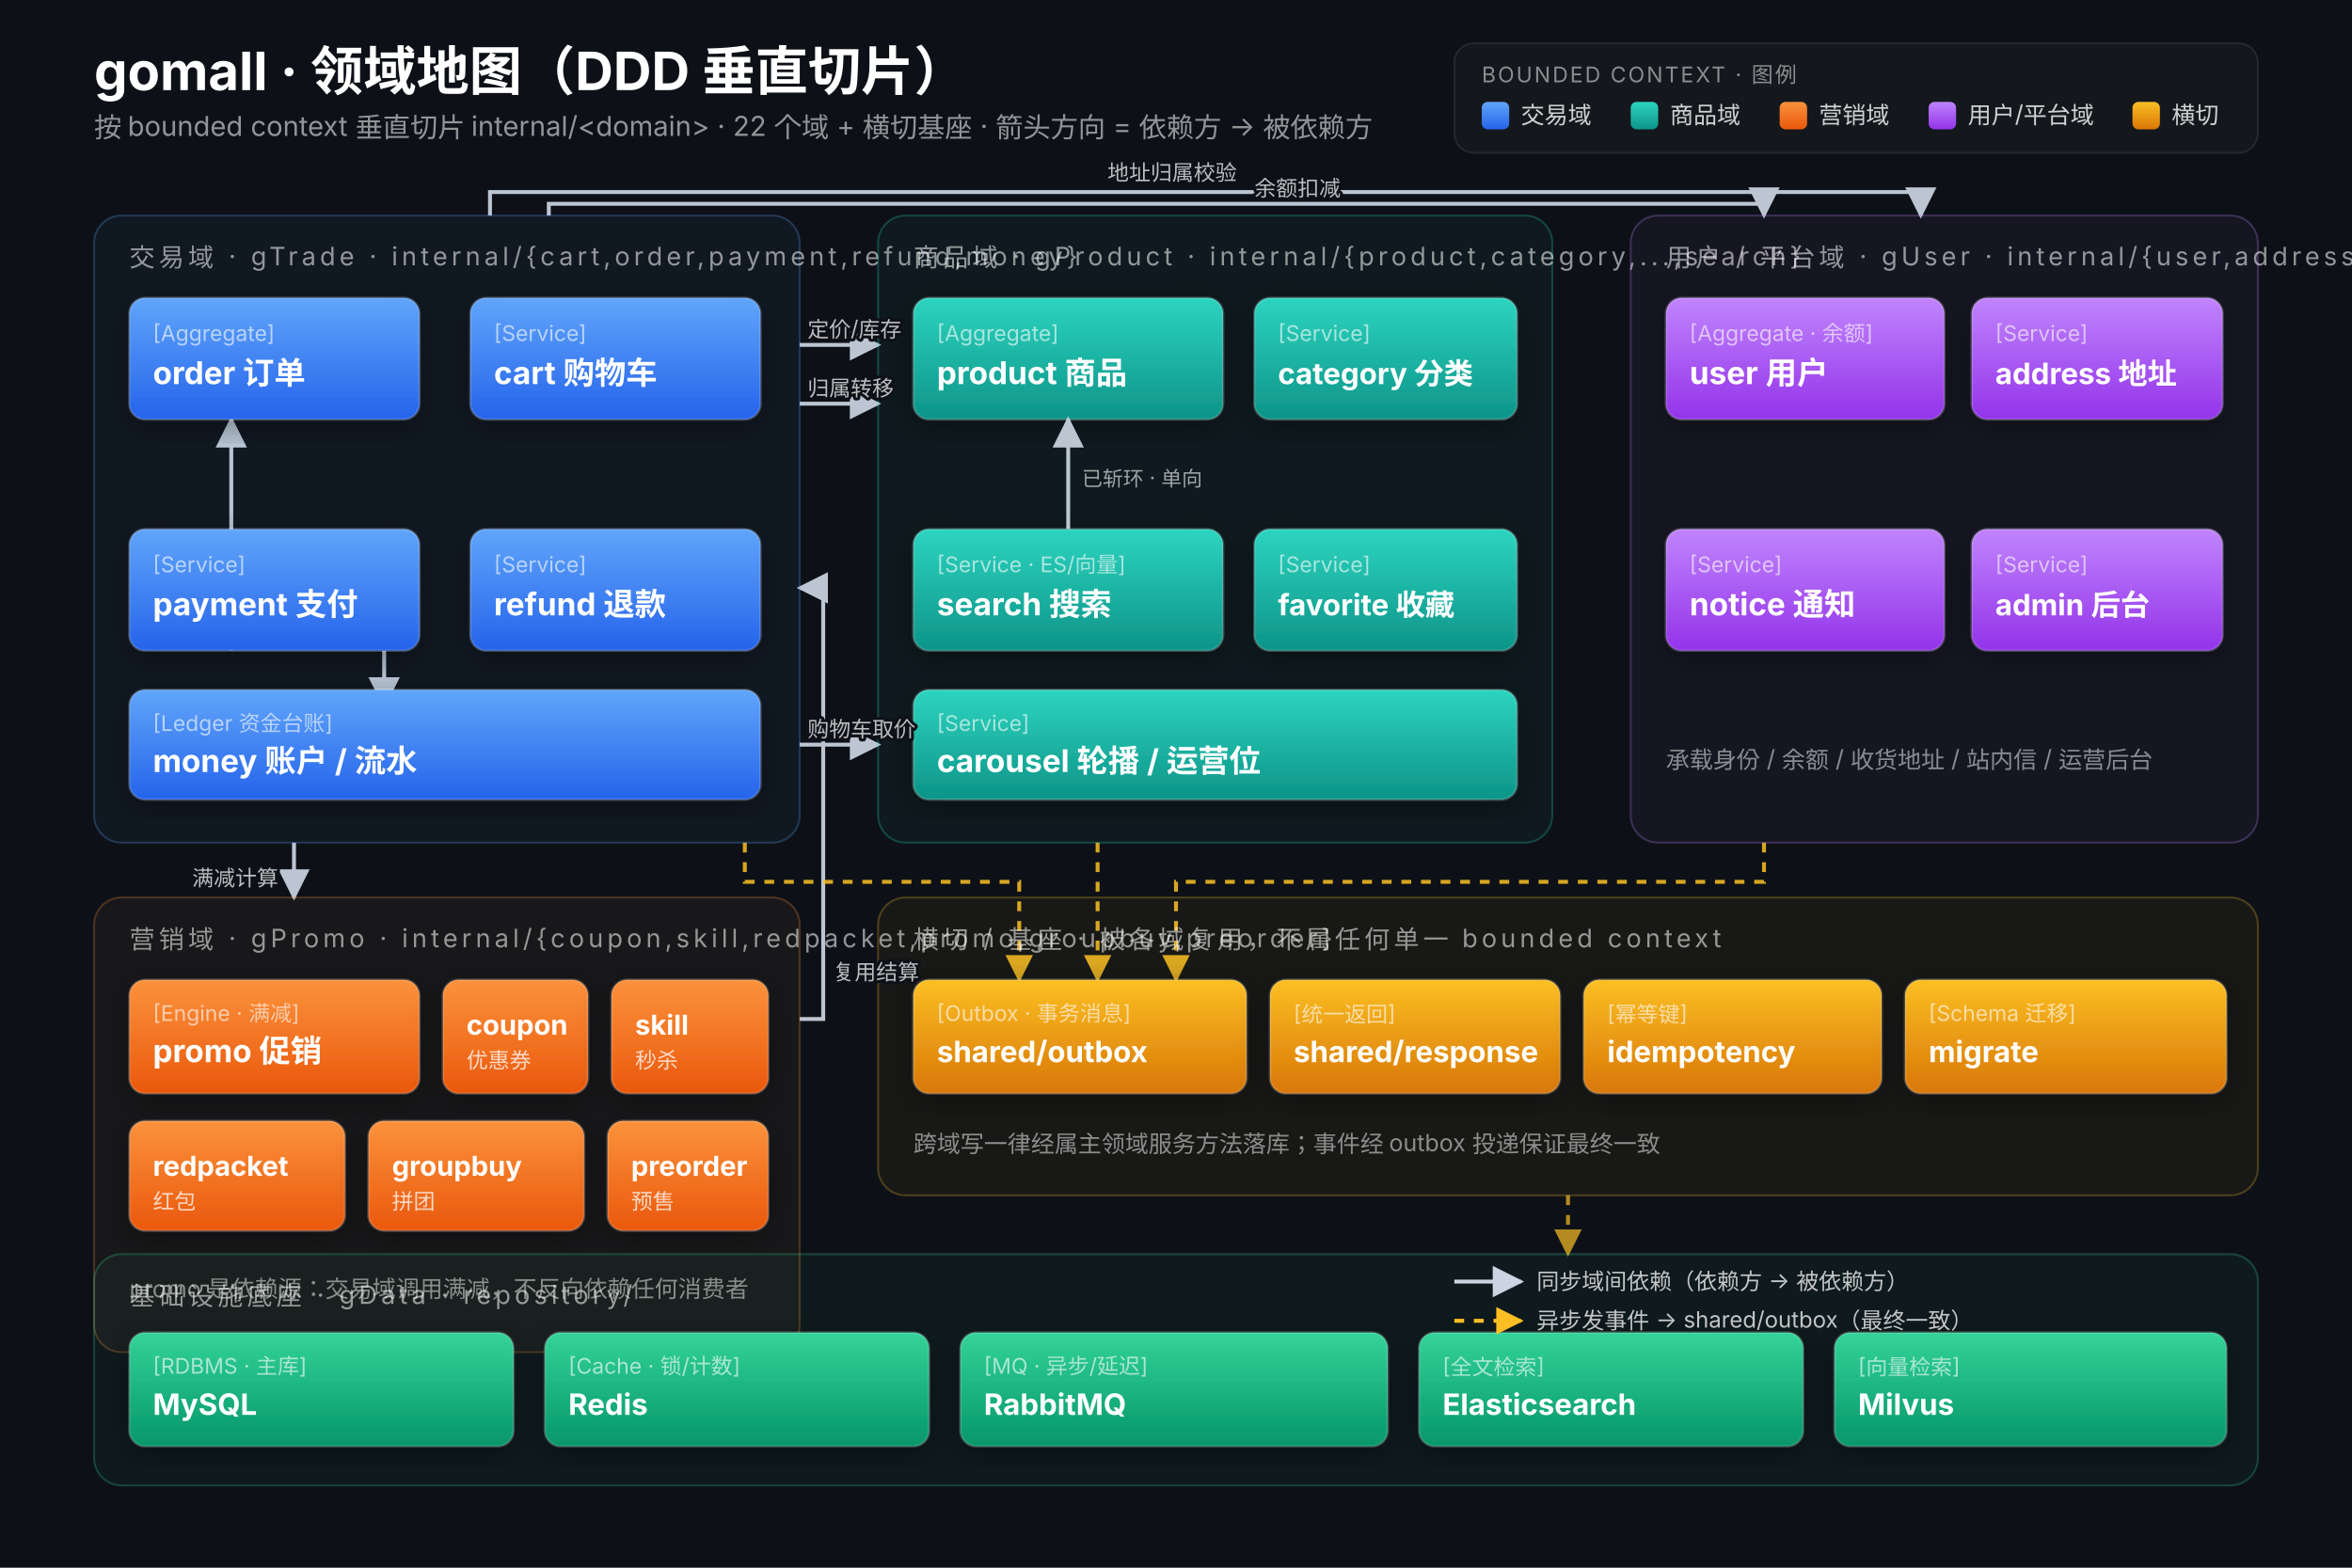
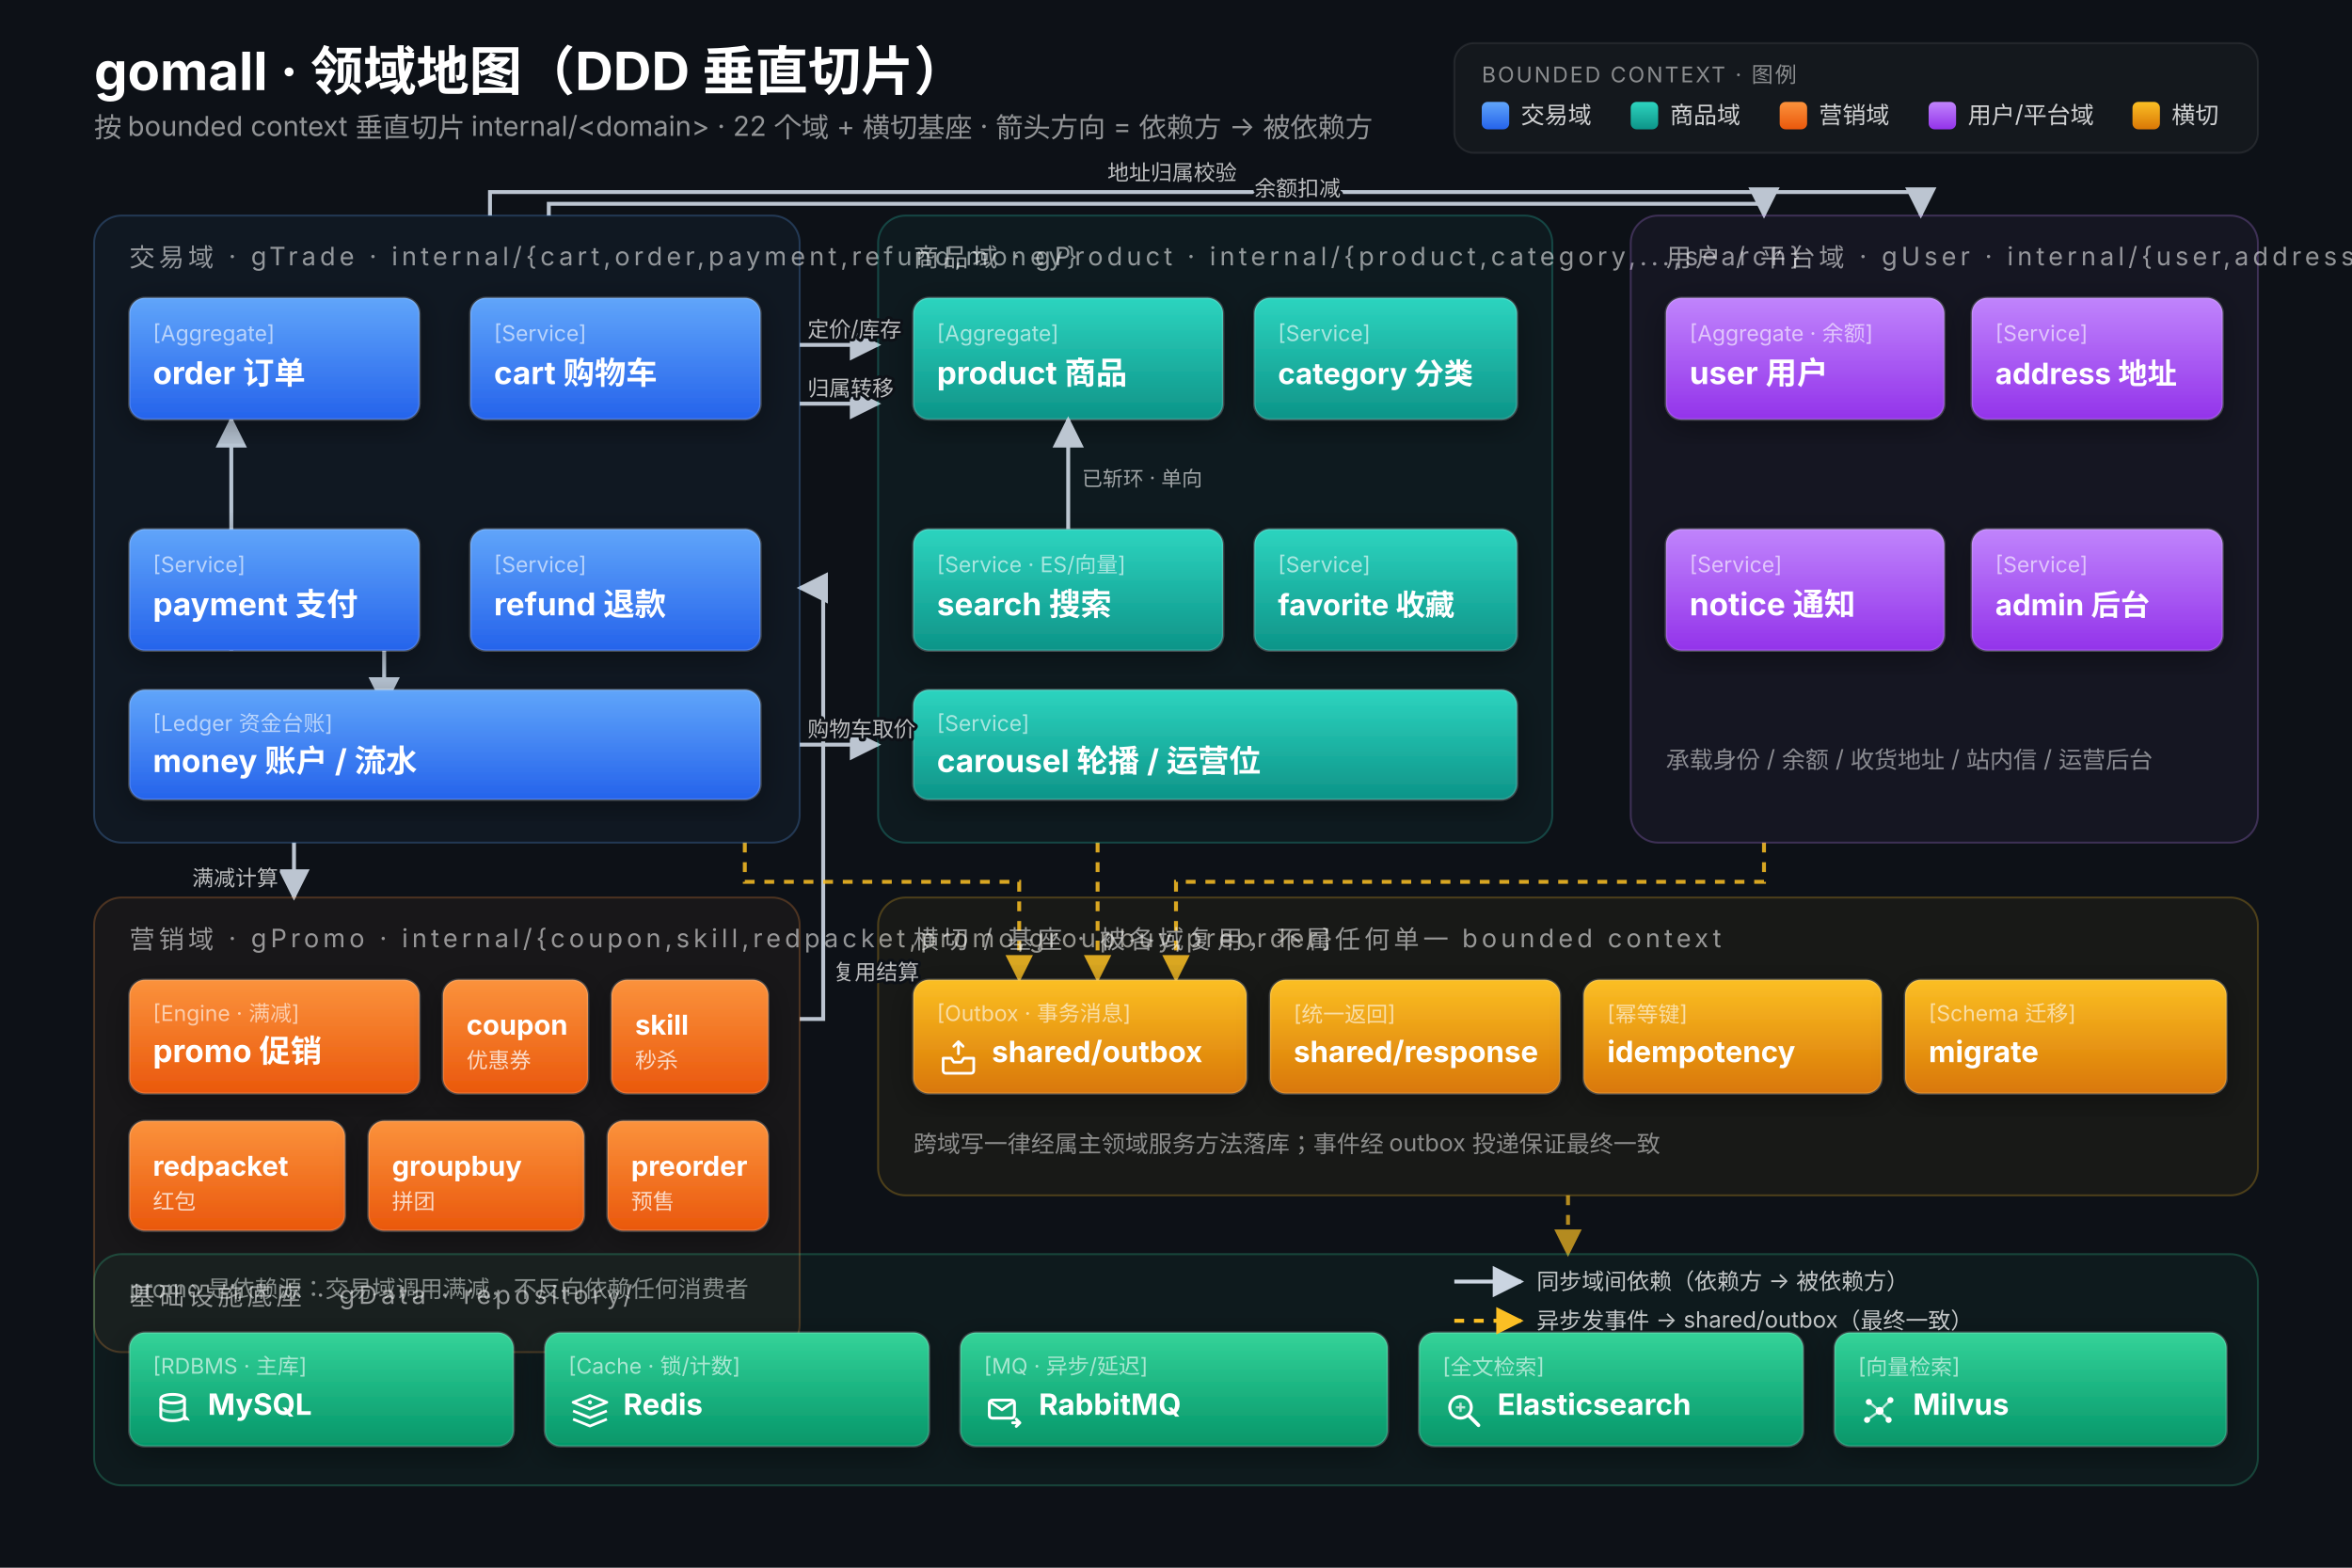
<svg xmlns="http://www.w3.org/2000/svg" viewBox="0 0 1200 800" font-family="'Inter','SF Pro Display','Segoe UI',system-ui,sans-serif">
  <defs>
    <linearGradient id="gClient" x1="0" y1="0" x2="0" y2="1">
      <stop offset="0" stop-color="#f472b6" />
      <stop offset="1" stop-color="#a855f7" />
    </linearGradient>
    <linearGradient id="gGate" x1="0" y1="0" x2="0" y2="1">
      <stop offset="0" stop-color="#38bdf8" />
      <stop offset="1" stop-color="#0ea5e9" />
    </linearGradient>
    <linearGradient id="gTrade" x1="0" y1="0" x2="0" y2="1">
      <stop offset="0" stop-color="#60a5fa" />
      <stop offset="1" stop-color="#2563eb" />
    </linearGradient>
    <linearGradient id="gProduct" x1="0" y1="0" x2="0" y2="1">
      <stop offset="0" stop-color="#2dd4bf" />
      <stop offset="1" stop-color="#0d9488" />
    </linearGradient>
    <linearGradient id="gPromo" x1="0" y1="0" x2="0" y2="1">
      <stop offset="0" stop-color="#fb923c" />
      <stop offset="1" stop-color="#ea580c" />
    </linearGradient>
    <linearGradient id="gUser" x1="0" y1="0" x2="0" y2="1">
      <stop offset="0" stop-color="#c084fc" />
      <stop offset="1" stop-color="#9333ea" />
    </linearGradient>
    <linearGradient id="gData" x1="0" y1="0" x2="0" y2="1">
      <stop offset="0" stop-color="#34d399" />
      <stop offset="1" stop-color="#059669" />
    </linearGradient>
    <linearGradient id="gMQ" x1="0" y1="0" x2="0" y2="1">
      <stop offset="0" stop-color="#fbbf24" />
      <stop offset="1" stop-color="#d97706" />
    </linearGradient>
    <filter id="shadow" x="-20%" y="-20%" width="140%" height="140%">
      <feDropShadow dx="0" dy="4" stdDeviation="8" flood-color="#000000" flood-opacity="0.35" />
    </filter>
    <filter id="glow" x="-50%" y="-50%" width="200%" height="200%">
      <feGaussianBlur stdDeviation="6" result="b" />
      <feMerge>
        <feMergeNode in="b" />
        <feMergeNode in="SourceGraphic" />
      </feMerge>
    </filter>
    <marker id="arrow" viewBox="0 0 10 10" refX="9" refY="5" markerWidth="7" markerHeight="7" orient="auto-start-reverse">
      <path d="M0,0 L10,5 L0,10 z" fill="#38bdf8" />
    </marker>
    <marker id="arrowA" viewBox="0 0 10 10" refX="9" refY="5" markerWidth="7" markerHeight="7" orient="auto-start-reverse">
      <path d="M0,0 L10,5 L0,10 z" fill="#fbbf24" />
    </marker>
    <marker id="arrowDep" viewBox="0 0 10 10" refX="9" refY="5" markerWidth="8" markerHeight="8" orient="auto-start-reverse">
      <path d="M0,0 L10,5 L0,10 z" fill="#cbd5e1" />
    </marker>
+     <symbol id="ic-mysql" viewBox="0 0 24 24">
+       <g fill="none" stroke="#ffffff" stroke-width="1.6" stroke-linejoin="round">
+         <ellipse cx="11" cy="5.2" rx="6.6" ry="2.4" />
+         <path d="M4.4 5.2 V15 c0 1.33 2.96 2.4 6.6 2.4 s6.6-1.07 6.6-2.4 V5.2" />
+         <path d="M4.4 10.1 c0 1.33 2.96 2.4 6.6 2.4 s6.6-1.07 6.6-2.4" stroke-opacity="0.65" />
+       </g>
+       <path d="M16.4 14.2 c2.2 0.2 3.4 1.6 4.2 3.4 c-1.7-0.7-2.6-0.5-3.4-0.2 c0.5-1.1 0.1-2.2-0.8-3.2 z" fill="#ffffff" />
+     </symbol>
+     <symbol id="ic-redis" viewBox="0 0 24 24">
+       <g fill="none" stroke="#ffffff" stroke-width="1.5" stroke-linejoin="round">
+         <path d="M2.6 7.2 L12 3.4 L21.4 7.2 L12 11 Z" />
+         <path d="M2.6 12 L12 15.8 L21.4 12" />
+         <path d="M2.6 16.6 L12 20.4 L21.4 16.6" />
+       </g>
+       <circle cx="12" cy="7.2" r="1.1" fill="#ffffff" />
+     </symbol>
+     <symbol id="ic-rabbitmq" viewBox="0 0 24 24">
+       <rect x="3" y="6" width="14" height="10" rx="1.6" fill="none" stroke="#ffffff" stroke-width="1.6" />
+       <path d="M3.6 7 L10 11.4 L16.4 7" fill="none" stroke="#ffffff" stroke-width="1.5" stroke-linejoin="round" />
+       <path d="M16 18.6 h4 m0 0 l-2-2 m2 2 l-2 2" fill="none" stroke="#ffffff" stroke-width="1.6" stroke-linecap="round" stroke-linejoin="round" />
+     </symbol>
+     <symbol id="ic-es" viewBox="0 0 24 24">
+       <circle cx="10" cy="10" r="6" fill="none" stroke="#ffffff" stroke-width="1.7" />
+       <path d="M14.6 14.6 L20 20" stroke="#ffffff" stroke-width="2" stroke-linecap="round" />
+       <path d="M7.4 10 h5.2 M10 7.4 v5.2" stroke="#ffffff" stroke-width="1.3" stroke-opacity="0.7" />
+     </symbol>
+     <symbol id="ic-milvus" viewBox="0 0 24 24">
+       <g stroke="#ffffff" stroke-width="1.3" stroke-opacity="0.7">
+         <path d="M6 7 L12 12 M18 6 L12 12 M5 17 L12 12 M17 17 L12 12" />
+       </g>
+       <g fill="#ffffff">
+         <circle cx="6" cy="7" r="1.7" />
+         <circle cx="18" cy="6" r="1.7" />
+         <circle cx="5" cy="17" r="1.7" />
+         <circle cx="17" cy="17" r="1.7" />
+         <circle cx="12" cy="12" r="2.2" />
+       </g>
+     </symbol>
+     <symbol id="ic-web3" viewBox="0 0 24 24">
+       <g fill="#ffffff">
+         <path d="M12 2 L18.4 12 L12 15.6 L5.6 12 Z" fill-opacity="0.95" />
+         <path d="M12 2 L18.4 12 L12 9.4 Z" fill-opacity="0.6" />
+         <path d="M12 16.9 L18.4 13.2 L12 22 L5.6 13.2 Z" />
+       </g>
+     </symbol>
+     <symbol id="ic-web" viewBox="0 0 24 24">
+       <rect x="3" y="4.5" width="18" height="15" rx="1.8" fill="none" stroke="#ffffff" stroke-width="1.6" />
+       <path d="M3 8.6 H21" stroke="#ffffff" stroke-width="1.6" />
+       <g fill="#ffffff">
+         <circle cx="5.6" cy="6.5" r="0.8" />
+         <circle cx="8" cy="6.5" r="0.8" />
+       </g>
+     </symbol>
+     <symbol id="ic-mobile" viewBox="0 0 24 24">
+       <rect x="7" y="3" width="10" height="18" rx="2.2" fill="none" stroke="#ffffff" stroke-width="1.6" />
+       <path d="M10.4 18 h3.2" stroke="#ffffff" stroke-width="1.6" stroke-linecap="round" />
+     </symbol>
+     <symbol id="ic-gateway" viewBox="0 0 24 24">
+       <path d="M12 2.6 L20 5.4 V11 c0 5.2-3.4 8.2-8 10.4 C7.4 19.2 4 16.2 4 11 V5.4 Z" fill="none" stroke="#ffffff" stroke-width="1.6" stroke-linejoin="round" />
+       <path d="M8.6 11.6 L11 14 L15.4 9" fill="none" stroke="#ffffff" stroke-width="1.7" stroke-linecap="round" stroke-linejoin="round" />
+     </symbol>
+     <symbol id="ic-outbox" viewBox="0 0 24 24">
+       <path d="M3.5 12 H8 l1.4 2.2 h4.2 L15 12 h5.5 V19 a1.4 1.4 0 0 1-1.4 1.4 H4.9 A1.4 1.4 0 0 1 3.5 19 Z" fill="none" stroke="#ffffff" stroke-width="1.5" stroke-linejoin="round" />
+       <path d="M12 9.6 V2.8 m0 0 L9.4 5.4 M12 2.8 l2.6 2.6" fill="none" stroke="#ffffff" stroke-width="1.5" stroke-linecap="round" stroke-linejoin="round" />
+     </symbol>
  </defs>
  <rect x="0" y="0" width="1200" height="800" fill="#0d1117" />
  <g>
    <text x="48" y="46" fill="#ffffff" font-size="27" font-weight="700">gomall · 领域地图（DDD 垂直切片）</text>
    <text x="48" y="70" fill="rgba(255,255,255,0.55)" font-size="14">
      按 bounded context 垂直切片 internal/&lt;domain&gt; · 22 个域 + 横切基座 · 箭头方向 = 依赖方 → 被依赖方
    </text>
  </g>
  <g transform="translate(742,22)" font-size="12">
    <rect x="0" y="0" width="410" height="56" rx="10" fill="rgba(255,255,255,0.03)" stroke="rgba(255,255,255,0.08)" />
    <text x="14" y="20" fill="rgba(255,255,255,0.5)" font-size="11" letter-spacing="1">BOUNDED CONTEXT · 图例</text>
    <rect x="14" y="30" width="14" height="14" rx="3" fill="url(#gTrade)" />
    <text x="34" y="41" fill="rgba(255,255,255,0.8)">交易域</text>
    <rect x="90" y="30" width="14" height="14" rx="3" fill="url(#gProduct)" />
    <text x="110" y="41" fill="rgba(255,255,255,0.8)">商品域</text>
    <rect x="166" y="30" width="14" height="14" rx="3" fill="url(#gPromo)" />
    <text x="186" y="41" fill="rgba(255,255,255,0.8)">营销域</text>
    <rect x="242" y="30" width="14" height="14" rx="3" fill="url(#gUser)" />
    <text x="262" y="41" fill="rgba(255,255,255,0.8)">用户/平台域</text>
    <rect x="346" y="30" width="14" height="14" rx="3" fill="url(#gMQ)" />
    <text x="366" y="41" fill="rgba(255,255,255,0.8)">横切</text>
  </g>
  <g stroke="#cbd5e1" stroke-width="2" fill="none" marker-end="url(#arrowDep)" opacity="0.92">
    <path d="M408,176 H448" />
    <path d="M150,430 V458" />
    <path d="M250,110 V98 H980 V110" />
    <path d="M408,206 H448" />
    <path d="M280,110 V104 H900 V110" />
    <path d="M196,332 V360" />
    <path d="M118,332 V214" />
  </g>
  <g stroke="#cbd5e1" stroke-width="2" fill="none" marker-end="url(#arrowDep)" opacity="0.92">
    <path d="M408,380 H448" />
    <path d="M408,520 H420 V300 H408" />
  </g>
  <g stroke="#fbbf24" stroke-width="2" fill="none" stroke-dasharray="5,5" marker-end="url(#arrowA)" opacity="0.85">
    <path d="M380,430 V450 H520 V500" />
    <path d="M560,430 V500" />
    <path d="M900,430 V450 H600 V500" />
  </g>
  <g stroke="#fbbf24" stroke-width="2" fill="none" stroke-dasharray="5,5" marker-end="url(#arrowA)" opacity="0.7">
    <path d="M800,610 V640" />
  </g>
  <g>
    <rect x="48" y="110" width="360" height="320" rx="14" fill="rgba(96,165,250,0.05)" stroke="rgba(96,165,250,0.25)" />
    <text x="66" y="136" fill="rgba(255,255,255,0.55)" font-size="13" letter-spacing="2">交易域 · gTrade · internal/{cart,order,payment,refund,money}</text>
    <g filter="url(#shadow)">
      <rect x="66" y="152" width="148" height="62" rx="8" fill="url(#gTrade)" stroke="rgba(255,255,255,0.16)" stroke-width="1.2" />
      <text x="78" y="174" fill="rgba(255,255,255,0.6)" font-size="11">[Aggregate]</text>
      <text x="78" y="196" fill="#fff" font-size="16" font-weight="700">order 订单</text>
    </g>
    <g filter="url(#shadow)">
      <rect x="66" y="270" width="148" height="62" rx="8" fill="url(#gTrade)" stroke="rgba(255,255,255,0.16)" stroke-width="1.2" />
      <text x="78" y="292" fill="rgba(255,255,255,0.6)" font-size="11">[Service]</text>
      <text x="78" y="314" fill="#fff" font-size="16" font-weight="700">payment 支付</text>
    </g>
    <g filter="url(#shadow)">
      <rect x="240" y="152" width="148" height="62" rx="8" fill="url(#gTrade)" stroke="rgba(255,255,255,0.16)" stroke-width="1.2" />
      <text x="252" y="174" fill="rgba(255,255,255,0.6)" font-size="11">[Service]</text>
      <text x="252" y="196" fill="#fff" font-size="16" font-weight="700">cart 购物车</text>
    </g>
    <g filter="url(#shadow)">
      <rect x="240" y="270" width="148" height="62" rx="8" fill="url(#gTrade)" stroke="rgba(255,255,255,0.16)" stroke-width="1.2" />
      <text x="252" y="292" fill="rgba(255,255,255,0.6)" font-size="11">[Service]</text>
      <text x="252" y="314" fill="#fff" font-size="16" font-weight="700">refund 退款</text>
    </g>
    <g filter="url(#shadow)">
      <rect x="66" y="352" width="322" height="56" rx="8" fill="url(#gTrade)" stroke="rgba(255,255,255,0.16)" stroke-width="1.2" />
      <text x="78" y="373" fill="rgba(255,255,255,0.6)" font-size="11">[Ledger 资金台账]</text>
      <text x="78" y="394" fill="#fff" font-size="16" font-weight="700">money 账户 / 流水</text>
    </g>
  </g>
  <g>
    <rect x="448" y="110" width="344" height="320" rx="14" fill="rgba(45,212,191,0.05)" stroke="rgba(45,212,191,0.25)" />
    <text x="466" y="136" fill="rgba(255,255,255,0.55)" font-size="13" letter-spacing="2">商品域 · gProduct · internal/{product,category,...,search}</text>
    <g filter="url(#shadow)">
      <rect x="466" y="152" width="158" height="62" rx="8" fill="url(#gProduct)" stroke="rgba(255,255,255,0.16)" stroke-width="1.2" />
      <text x="478" y="174" fill="rgba(255,255,255,0.6)" font-size="11">[Aggregate]</text>
      <text x="478" y="196" fill="#fff" font-size="16" font-weight="700">product 商品</text>
    </g>
    <g filter="url(#shadow)">
      <rect x="640" y="152" width="134" height="62" rx="8" fill="url(#gProduct)" stroke="rgba(255,255,255,0.16)" stroke-width="1.2" />
      <text x="652" y="174" fill="rgba(255,255,255,0.6)" font-size="11">[Service]</text>
      <text x="652" y="196" fill="#fff" font-size="15" font-weight="700">category 分类</text>
    </g>
    <g filter="url(#shadow)">
      <rect x="466" y="270" width="158" height="62" rx="8" fill="url(#gProduct)" stroke="rgba(255,255,255,0.16)" stroke-width="1.2" />
      <text x="478" y="292" fill="rgba(255,255,255,0.6)" font-size="11">[Service · ES/向量]</text>
      <text x="478" y="314" fill="#fff" font-size="16" font-weight="700">search 搜索</text>
    </g>
    <g filter="url(#shadow)">
      <rect x="640" y="270" width="134" height="62" rx="8" fill="url(#gProduct)" stroke="rgba(255,255,255,0.16)" stroke-width="1.2" />
      <text x="652" y="292" fill="rgba(255,255,255,0.6)" font-size="11">[Service]</text>
      <text x="652" y="314" fill="#fff" font-size="15" font-weight="700">favorite 收藏</text>
    </g>
    <g filter="url(#shadow)">
      <rect x="466" y="352" width="308" height="56" rx="8" fill="url(#gProduct)" stroke="rgba(255,255,255,0.16)" stroke-width="1.2" />
      <text x="478" y="373" fill="rgba(255,255,255,0.6)" font-size="11">[Service]</text>
      <text x="478" y="394" fill="#fff" font-size="16" font-weight="700">carousel 轮播 / 运营位</text>
    </g>
    <g stroke="#cbd5e1" stroke-width="2" fill="none" marker-end="url(#arrowDep)" opacity="0.92">
      <path d="M545,270 V214" />
    </g>
    <text x="552" y="248" fill="rgba(255,255,255,0.6)" font-size="10.5">已斩环 · 单向</text>
  </g>
  <g>
    <rect x="832" y="110" width="320" height="320" rx="14" fill="rgba(192,132,252,0.05)" stroke="rgba(192,132,252,0.25)" />
    <text x="850" y="136" fill="rgba(255,255,255,0.55)" font-size="13" letter-spacing="2">用户 / 平台域 · gUser · internal/{user,address,notice,admin}</text>
    <g filter="url(#shadow)">
      <rect x="850" y="152" width="142" height="62" rx="8" fill="url(#gUser)" stroke="rgba(255,255,255,0.16)" stroke-width="1.2" />
      <text x="862" y="174" fill="rgba(255,255,255,0.6)" font-size="11">[Aggregate · 余额]</text>
      <text x="862" y="196" fill="#fff" font-size="16" font-weight="700">user 用户</text>
    </g>
    <g filter="url(#shadow)">
      <rect x="1006" y="152" width="128" height="62" rx="8" fill="url(#gUser)" stroke="rgba(255,255,255,0.16)" stroke-width="1.2" />
      <text x="1018" y="174" fill="rgba(255,255,255,0.6)" font-size="11">[Service]</text>
      <text x="1018" y="196" fill="#fff" font-size="15" font-weight="700">address 地址</text>
    </g>
    <g filter="url(#shadow)">
      <rect x="850" y="270" width="142" height="62" rx="8" fill="url(#gUser)" stroke="rgba(255,255,255,0.16)" stroke-width="1.2" />
      <text x="862" y="292" fill="rgba(255,255,255,0.6)" font-size="11">[Service]</text>
      <text x="862" y="314" fill="#fff" font-size="16" font-weight="700">notice 通知</text>
    </g>
    <g filter="url(#shadow)">
      <rect x="1006" y="270" width="128" height="62" rx="8" fill="url(#gUser)" stroke="rgba(255,255,255,0.16)" stroke-width="1.2" />
      <text x="1018" y="292" fill="rgba(255,255,255,0.6)" font-size="11">[Service]</text>
      <text x="1018" y="314" fill="#fff" font-size="15" font-weight="700">admin 后台</text>
    </g>
    <text x="850" y="392" fill="rgba(255,255,255,0.5)" font-size="12">承载身份 / 余额 / 收货地址 / 站内信 / 运营后台</text>
  </g>
  <g>
    <rect x="48" y="458" width="360" height="232" rx="14" fill="rgba(251,146,60,0.05)" stroke="rgba(251,146,60,0.25)" />
    <text x="66" y="484" fill="rgba(255,255,255,0.55)" font-size="13" letter-spacing="2">营销域 · gPromo · internal/{coupon,skill,redpacket,promo,groupbuy,preorder}</text>
    <g filter="url(#shadow)">
      <rect x="66" y="500" width="148" height="58" rx="8" fill="url(#gPromo)" stroke="rgba(255,255,255,0.16)" stroke-width="1.2" />
      <text x="78" y="521" fill="rgba(255,255,255,0.6)" font-size="11">[Engine · 满减]</text>
      <text x="78" y="542" fill="#fff" font-size="16" font-weight="700">promo 促销</text>
    </g>
    <g filter="url(#shadow)">
      <rect x="226" y="500" width="74" height="58" rx="8" fill="url(#gPromo)" stroke="rgba(255,255,255,0.16)" stroke-width="1.2" />
      <text x="238" y="528" fill="#fff" font-size="14" font-weight="700">coupon</text>
      <text x="238" y="545" fill="rgba(255,255,255,0.75)" font-size="11">优惠券</text>
    </g>
    <g filter="url(#shadow)">
      <rect x="312" y="500" width="80" height="58" rx="8" fill="url(#gPromo)" stroke="rgba(255,255,255,0.16)" stroke-width="1.2" />
      <text x="324" y="528" fill="#fff" font-size="14" font-weight="700">skill</text>
      <text x="324" y="545" fill="rgba(255,255,255,0.75)" font-size="11">秒杀</text>
    </g>
    <g filter="url(#shadow)">
      <rect x="66" y="572" width="110" height="56" rx="8" fill="url(#gPromo)" stroke="rgba(255,255,255,0.16)" stroke-width="1.2" />
      <text x="78" y="600" fill="#fff" font-size="14" font-weight="700">redpacket</text>
      <text x="78" y="617" fill="rgba(255,255,255,0.75)" font-size="11">红包</text>
    </g>
    <g filter="url(#shadow)">
      <rect x="188" y="572" width="110" height="56" rx="8" fill="url(#gPromo)" stroke="rgba(255,255,255,0.16)" stroke-width="1.2" />
      <text x="200" y="600" fill="#fff" font-size="14" font-weight="700">groupbuy</text>
      <text x="200" y="617" fill="rgba(255,255,255,0.75)" font-size="11">拼团</text>
    </g>
    <g filter="url(#shadow)">
      <rect x="310" y="572" width="82" height="56" rx="8" fill="url(#gPromo)" stroke="rgba(255,255,255,0.16)" stroke-width="1.2" />
      <text x="322" y="600" fill="#fff" font-size="14" font-weight="700">preorder</text>
      <text x="322" y="617" fill="rgba(255,255,255,0.75)" font-size="11">预售</text>
    </g>
    <text x="66" y="662" fill="rgba(255,255,255,0.5)" font-size="12">promo 是依赖源：交易域调用满减，不反向依赖任何消费者</text>
  </g>
  <g>
    <rect x="448" y="458" width="704" height="152" rx="14" fill="rgba(251,191,36,0.05)" stroke="rgba(251,191,36,0.25)" />
    <text x="466" y="484" fill="rgba(255,255,255,0.55)" font-size="13" letter-spacing="2">横切 / 基座 · 被各域复用，不属任何单一 bounded context</text>
    <g filter="url(#shadow)">
      <rect x="466" y="500" width="170" height="58" rx="8" fill="url(#gMQ)" stroke="rgba(255,255,255,0.16)" stroke-width="1.2" />
      <text x="478" y="521" fill="rgba(255,255,255,0.6)" font-size="11">[Outbox · 事务消息]</text>
-       <text x="478" y="542" fill="#fff" font-size="15" font-weight="700">shared/outbox</text>
+       <use href="#ic-outbox" x="478" y="529" width="22" height="22" />
+       <text x="506" y="542" fill="#fff" font-size="15" font-weight="700">shared/outbox</text>
    </g>
    <g filter="url(#shadow)">
      <rect x="648" y="500" width="148" height="58" rx="8" fill="url(#gMQ)" stroke="rgba(255,255,255,0.16)" stroke-width="1.2" />
      <text x="660" y="521" fill="rgba(255,255,255,0.6)" font-size="11">[统一返回]</text>
      <text x="660" y="542" fill="#fff" font-size="15" font-weight="700">shared/response</text>
    </g>
    <g filter="url(#shadow)">
      <rect x="808" y="500" width="152" height="58" rx="8" fill="url(#gMQ)" stroke="rgba(255,255,255,0.16)" stroke-width="1.2" />
      <text x="820" y="521" fill="rgba(255,255,255,0.6)" font-size="11">[幂等键]</text>
      <text x="820" y="542" fill="#fff" font-size="15" font-weight="700">idempotency</text>
    </g>
    <g filter="url(#shadow)">
      <rect x="972" y="500" width="164" height="58" rx="8" fill="url(#gMQ)" stroke="rgba(255,255,255,0.16)" stroke-width="1.2" />
      <text x="984" y="521" fill="rgba(255,255,255,0.6)" font-size="11">[Schema 迁移]</text>
      <text x="984" y="542" fill="#fff" font-size="15" font-weight="700">migrate</text>
    </g>
    <text x="466" y="588" fill="rgba(255,255,255,0.5)" font-size="12">跨域写一律经属主领域服务方法落库；事件经 outbox 投递保证最终一致</text>
  </g>
  <g>
    <rect x="48" y="640" width="1104" height="118" rx="14" fill="rgba(52,211,153,0.05)" stroke="rgba(52,211,153,0.25)" />
    <text x="66" y="666" fill="rgba(255,255,255,0.55)" font-size="13" letter-spacing="2">基础设施底座 · gData · repository/</text>
    <g filter="url(#shadow)">
      <rect x="66" y="680" width="196" height="58" rx="8" fill="url(#gData)" stroke="rgba(255,255,255,0.16)" stroke-width="1.2" />
      <text x="78" y="701" fill="rgba(255,255,255,0.6)" font-size="11">[RDBMS · 主库]</text>
-       <text x="78" y="722" fill="#fff" font-size="15" font-weight="700">MySQL</text>
+       <use href="#ic-mysql" x="78" y="709" width="22" height="22" />
+       <text x="106" y="722" fill="#fff" font-size="15" font-weight="700">MySQL</text>
    </g>
    <g filter="url(#shadow)">
      <rect x="278" y="680" width="196" height="58" rx="8" fill="url(#gData)" stroke="rgba(255,255,255,0.16)" stroke-width="1.2" />
      <text x="290" y="701" fill="rgba(255,255,255,0.6)" font-size="11">[Cache · 锁/计数]</text>
-       <text x="290" y="722" fill="#fff" font-size="15" font-weight="700">Redis</text>
+       <use href="#ic-redis" x="290" y="709" width="22" height="22" />
+       <text x="318" y="722" fill="#fff" font-size="15" font-weight="700">Redis</text>
    </g>
    <g filter="url(#shadow)">
      <rect x="490" y="680" width="218" height="58" rx="8" fill="url(#gData)" stroke="rgba(255,255,255,0.16)" stroke-width="1.2" />
      <text x="502" y="701" fill="rgba(255,255,255,0.6)" font-size="11">[MQ · 异步/延迟]</text>
-       <text x="502" y="722" fill="#fff" font-size="15" font-weight="700">RabbitMQ</text>
+       <use href="#ic-rabbitmq" x="502" y="709" width="22" height="22" />
+       <text x="530" y="722" fill="#fff" font-size="15" font-weight="700">RabbitMQ</text>
    </g>
    <g filter="url(#shadow)">
      <rect x="724" y="680" width="196" height="58" rx="8" fill="url(#gData)" stroke="rgba(255,255,255,0.16)" stroke-width="1.2" />
      <text x="736" y="701" fill="rgba(255,255,255,0.6)" font-size="11">[全文检索]</text>
-       <text x="736" y="722" fill="#fff" font-size="15" font-weight="700">Elasticsearch</text>
+       <use href="#ic-es" x="736" y="709" width="22" height="22" />
+       <text x="764" y="722" fill="#fff" font-size="15" font-weight="700">Elasticsearch</text>
    </g>
    <g filter="url(#shadow)">
      <rect x="936" y="680" width="200" height="58" rx="8" fill="url(#gData)" stroke="rgba(255,255,255,0.16)" stroke-width="1.2" />
      <text x="948" y="701" fill="rgba(255,255,255,0.6)" font-size="11">[向量检索]</text>
-       <text x="948" y="722" fill="#fff" font-size="15" font-weight="700">Milvus</text>
+       <use href="#ic-milvus" x="948" y="709" width="22" height="22" />
+       <text x="976" y="722" fill="#fff" font-size="15" font-weight="700">Milvus</text>
    </g>
  </g>
  <g font-size="11" fill="rgba(255,255,255,0.72)" stroke="#0d1117" stroke-width="3" paint-order="stroke" stroke-linejoin="round">
    <text x="412" y="172">定价/库存</text>
    <text x="412" y="202">归属转移</text>
    <text x="412" y="376">购物车取价</text>
    <text x="98" y="452">满减计算</text>
    <text x="565" y="92">地址归属校验</text>
    <text x="640" y="100">余额扣减</text>
    <text x="425" y="500">复用结算</text>
  </g>
  <g transform="translate(742,640)" font-size="11.5">
    <line x1="0" y1="14" x2="34" y2="14" stroke="#cbd5e1" stroke-width="2" marker-end="url(#arrowDep)" />
    <text x="42" y="18" fill="rgba(255,255,255,0.75)">同步域间依赖（依赖方 → 被依赖方）</text>
    <line x1="0" y1="34" x2="34" y2="34" stroke="#fbbf24" stroke-width="2" stroke-dasharray="5,5" marker-end="url(#arrowA)" />
    <text x="42" y="38" fill="rgba(255,255,255,0.75)">异步发事件 → shared/outbox（最终一致）</text>
  </g>
</svg>
